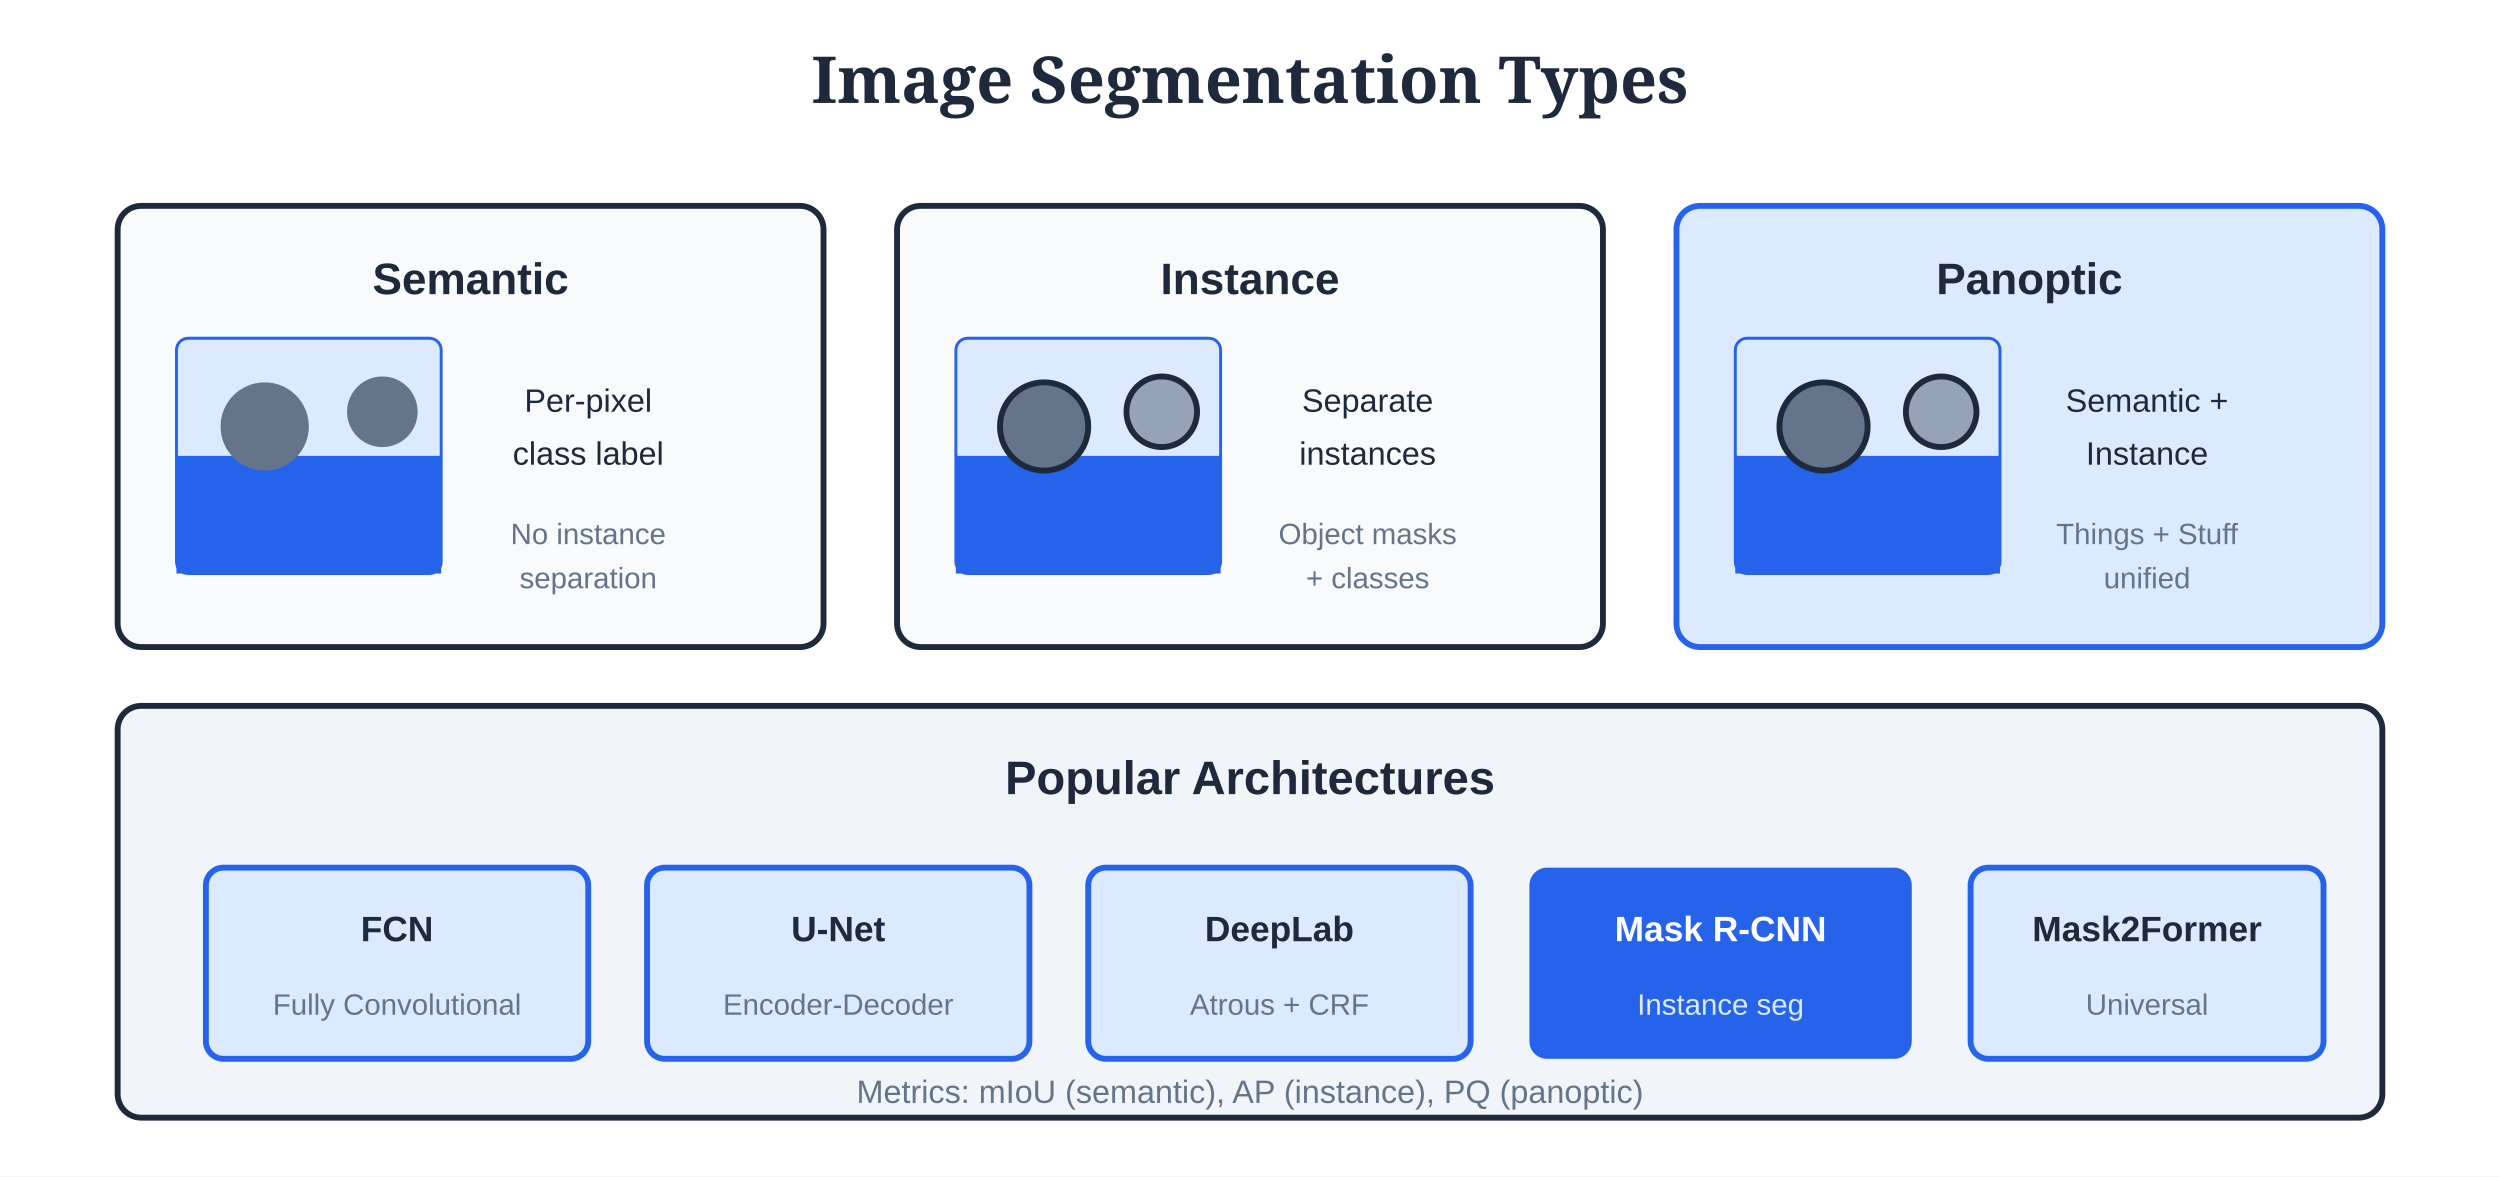
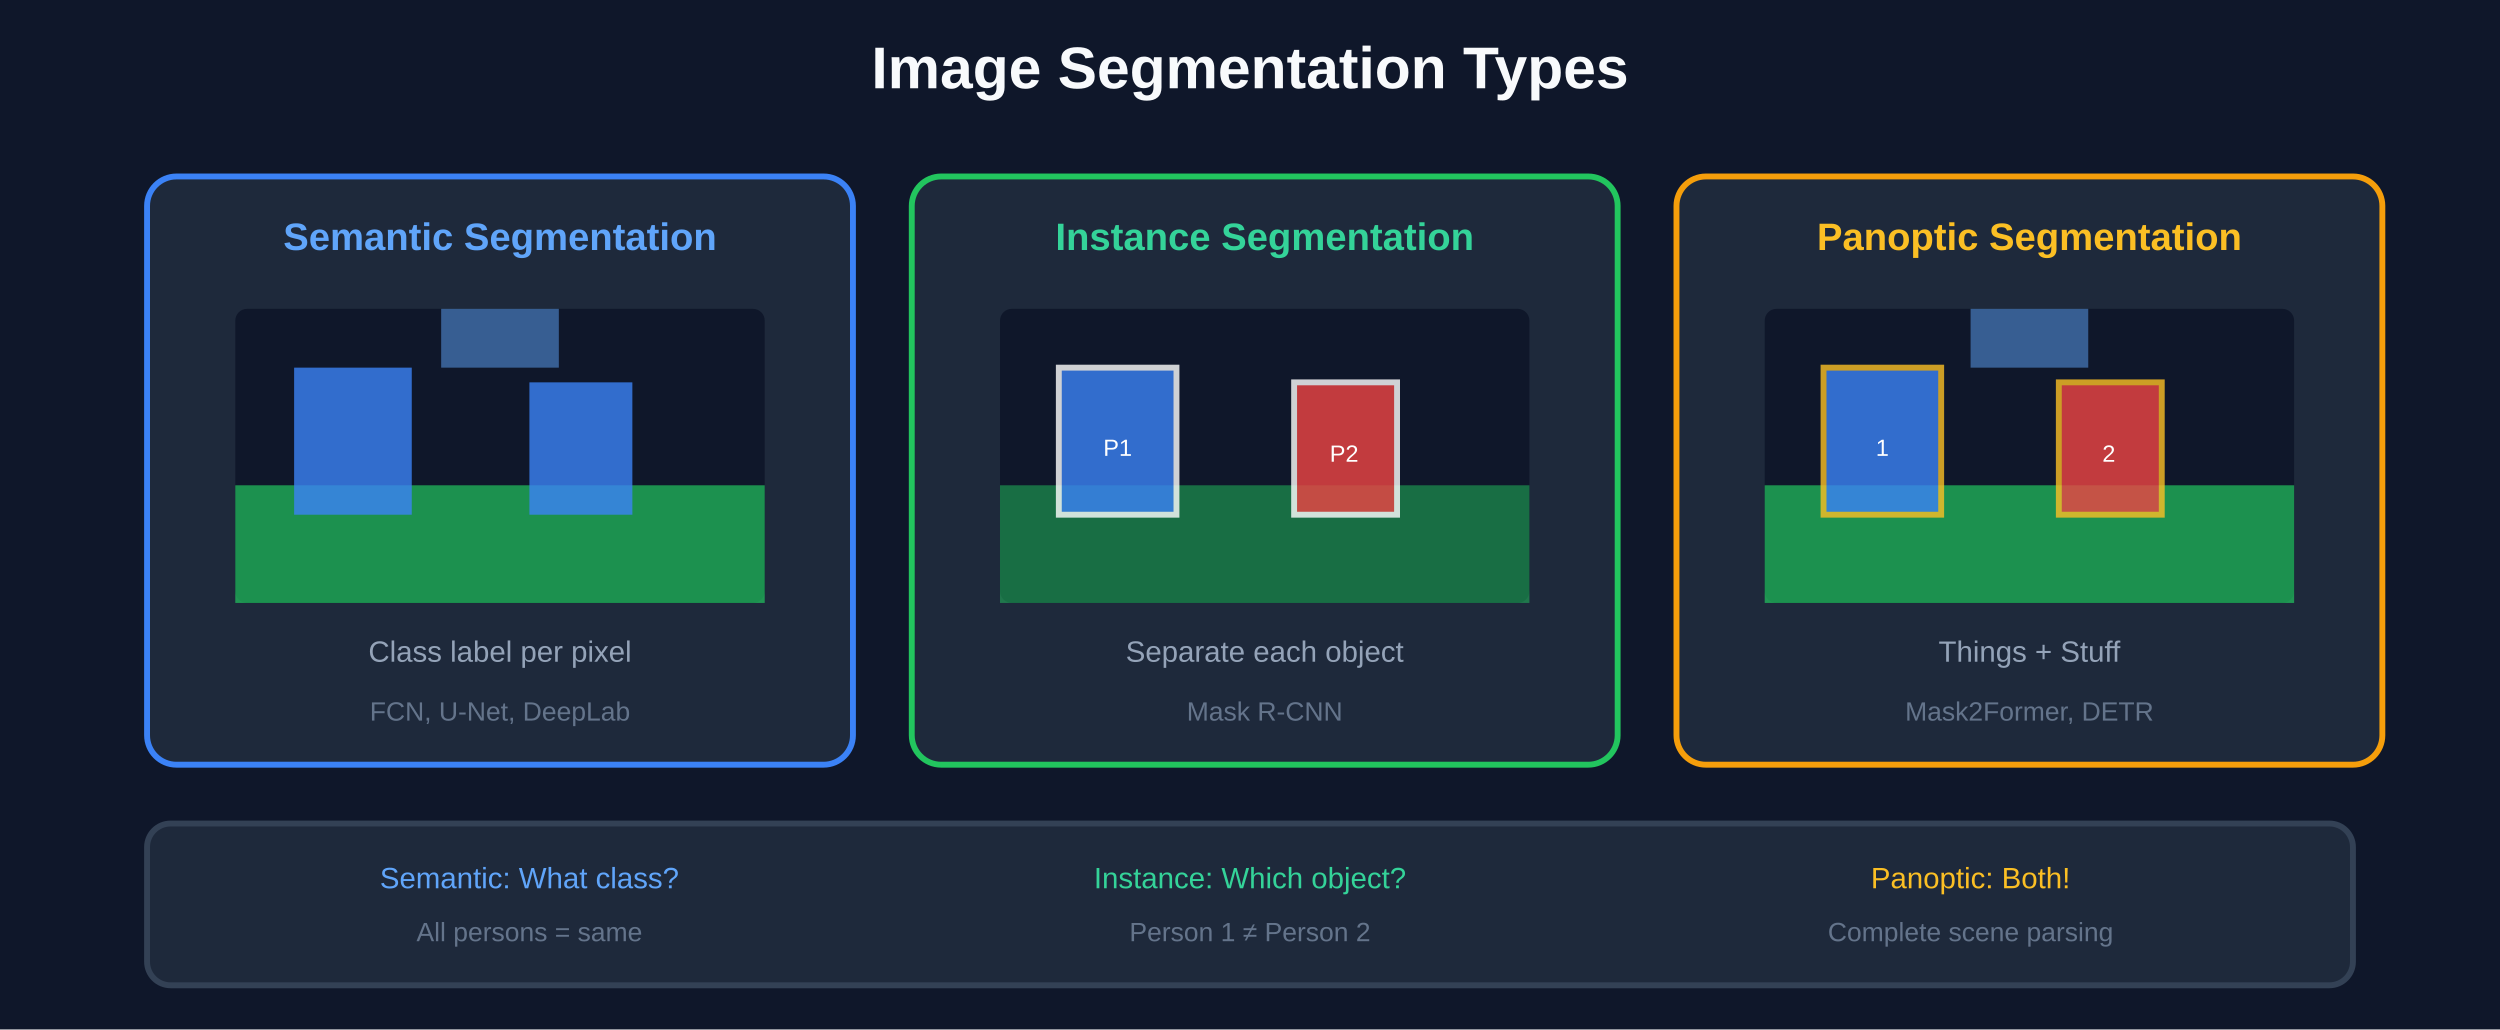
- <svg xmlns="http://www.w3.org/2000/svg" viewBox="0 0 850 400">
-   <rect width="850" height="400" fill="#ffffff" />
-   <text x="425" y="35" font-family="Georgia, serif" font-size="22" font-weight="bold" fill="#1e293b" text-anchor="middle">Image Segmentation Types</text>
-   <rect x="40" y="70" width="240" height="150" fill="#f8fafc" stroke="#1e293b" stroke-width="2" rx="8" />
-   <text x="160" y="100" font-family="Arial, sans-serif" font-size="15" font-weight="bold" fill="#1e293b" text-anchor="middle">Semantic</text>
-   <rect x="60" y="115" width="90" height="80" fill="#dbeafe" stroke="#2563eb" rx="4" />
-   <rect x="60" y="155" width="90" height="40" fill="#2563eb" rx="0 0 4 4" />
-   <circle cx="90" cy="145" r="15" fill="#64748b" />
-   <circle cx="130" cy="140" r="12" fill="#64748b" />
-   <text x="200" y="140" font-family="Arial, sans-serif" font-size="11" fill="#1e293b" text-anchor="middle">Per-pixel</text>
-   <text x="200" y="158" font-family="Arial, sans-serif" font-size="11" fill="#1e293b" text-anchor="middle">class label</text>
-   <text x="200" y="185" font-family="Arial, sans-serif" font-size="10" fill="#64748b" text-anchor="middle">No instance</text>
-   <text x="200" y="200" font-family="Arial, sans-serif" font-size="10" fill="#64748b" text-anchor="middle">separation</text>
-   <rect x="305" y="70" width="240" height="150" fill="#f8fafc" stroke="#1e293b" stroke-width="2" rx="8" />
-   <text x="425" y="100" font-family="Arial, sans-serif" font-size="15" font-weight="bold" fill="#1e293b" text-anchor="middle">Instance</text>
-   <rect x="325" y="115" width="90" height="80" fill="#dbeafe" stroke="#2563eb" rx="4" />
-   <rect x="325" y="155" width="90" height="40" fill="#2563eb" rx="0 0 4 4" />
-   <circle cx="355" cy="145" r="15" fill="#64748b" stroke="#1e293b" stroke-width="2" />
-   <circle cx="395" cy="140" r="12" fill="#94a3b8" stroke="#1e293b" stroke-width="2" />
-   <text x="465" y="140" font-family="Arial, sans-serif" font-size="11" fill="#1e293b" text-anchor="middle">Separate</text>
-   <text x="465" y="158" font-family="Arial, sans-serif" font-size="11" fill="#1e293b" text-anchor="middle">instances</text>
-   <text x="465" y="185" font-family="Arial, sans-serif" font-size="10" fill="#64748b" text-anchor="middle">Object masks</text>
-   <text x="465" y="200" font-family="Arial, sans-serif" font-size="10" fill="#64748b" text-anchor="middle">+ classes</text>
-   <rect x="570" y="70" width="240" height="150" fill="#dbeafe" stroke="#2563eb" stroke-width="2" rx="8" />
-   <text x="690" y="100" font-family="Arial, sans-serif" font-size="15" font-weight="bold" fill="#1e293b" text-anchor="middle">Panoptic</text>
-   <rect x="590" y="115" width="90" height="80" fill="#dbeafe" stroke="#2563eb" rx="4" />
-   <rect x="590" y="155" width="90" height="40" fill="#2563eb" rx="0 0 4 4" />
-   <circle cx="620" cy="145" r="15" fill="#64748b" stroke="#1e293b" stroke-width="2" />
-   <circle cx="660" cy="140" r="12" fill="#94a3b8" stroke="#1e293b" stroke-width="2" />
-   <text x="730" y="140" font-family="Arial, sans-serif" font-size="11" fill="#1e293b" text-anchor="middle">Semantic +</text>
-   <text x="730" y="158" font-family="Arial, sans-serif" font-size="11" fill="#1e293b" text-anchor="middle">Instance</text>
-   <text x="730" y="185" font-family="Arial, sans-serif" font-size="10" fill="#64748b" text-anchor="middle">Things + Stuff</text>
-   <text x="730" y="200" font-family="Arial, sans-serif" font-size="10" fill="#64748b" text-anchor="middle">unified</text>
-   <rect x="40" y="240" width="770" height="140" fill="#f1f5f9" stroke="#1e293b" stroke-width="2" rx="8" />
-   <text x="425" y="270" font-family="Arial, sans-serif" font-size="16" font-weight="bold" fill="#1e293b" text-anchor="middle">Popular Architectures</text>
-   <rect x="70" y="295" width="130" height="65" fill="#dbeafe" stroke="#2563eb" stroke-width="2" rx="6" />
-   <text x="135" y="320" font-family="Arial, sans-serif" font-size="12" font-weight="bold" fill="#1e293b" text-anchor="middle">FCN</text>
-   <text x="135" y="345" font-family="Arial, sans-serif" font-size="10" fill="#64748b" text-anchor="middle">Fully Convolutional</text>
-   <rect x="220" y="295" width="130" height="65" fill="#dbeafe" stroke="#2563eb" stroke-width="2" rx="6" />
-   <text x="285" y="320" font-family="Arial, sans-serif" font-size="12" font-weight="bold" fill="#1e293b" text-anchor="middle">U-Net</text>
-   <text x="285" y="345" font-family="Arial, sans-serif" font-size="10" fill="#64748b" text-anchor="middle">Encoder-Decoder</text>
-   <rect x="370" y="295" width="130" height="65" fill="#dbeafe" stroke="#2563eb" stroke-width="2" rx="6" />
-   <text x="435" y="320" font-family="Arial, sans-serif" font-size="12" font-weight="bold" fill="#1e293b" text-anchor="middle">DeepLab</text>
-   <text x="435" y="345" font-family="Arial, sans-serif" font-size="10" fill="#64748b" text-anchor="middle">Atrous + CRF</text>
-   <rect x="520" y="295" width="130" height="65" fill="#2563eb" rx="6" />
-   <text x="585" y="320" font-family="Arial, sans-serif" font-size="12" font-weight="bold" fill="#ffffff" text-anchor="middle">Mask R-CNN</text>
-   <text x="585" y="345" font-family="Arial, sans-serif" font-size="10" fill="#dbeafe" text-anchor="middle">Instance seg</text>
-   <rect x="670" y="295" width="120" height="65" fill="#dbeafe" stroke="#2563eb" stroke-width="2" rx="6" />
-   <text x="730" y="320" font-family="Arial, sans-serif" font-size="12" font-weight="bold" fill="#1e293b" text-anchor="middle">Mask2Former</text>
-   <text x="730" y="345" font-family="Arial, sans-serif" font-size="10" fill="#64748b" text-anchor="middle">Universal</text>
-   <text x="425" y="375" font-family="Arial, sans-serif" font-size="11" fill="#64748b" text-anchor="middle">Metrics: mIoU (semantic), AP (instance), PQ (panoptic)</text>
+ <svg xmlns="http://www.w3.org/2000/svg" viewBox="0 0 850 350">
+   <defs>
+     <linearGradient id="semGrad" x1="0%" y1="0%" x2="100%" y2="100%">
+       <stop offset="0%" style="stop-color:#3b82f6" />
+       <stop offset="100%" style="stop-color:#1d4ed8" />
+     </linearGradient>
+     <linearGradient id="instGrad" x1="0%" y1="0%" x2="100%" y2="100%">
+       <stop offset="0%" style="stop-color:#22c55e" />
+       <stop offset="100%" style="stop-color:#16a34a" />
+     </linearGradient>
+     <linearGradient id="panGrad" x1="0%" y1="0%" x2="100%" y2="100%">
+       <stop offset="0%" style="stop-color:#f59e0b" />
+       <stop offset="100%" style="stop-color:#d97706" />
+     </linearGradient>
+   </defs>
+   <rect width="850" height="350" fill="#0f172a" />
+   <text x="425" y="30" text-anchor="middle" font-family="Arial, sans-serif" font-size="20" font-weight="bold" fill="#f8fafc">Image Segmentation Types</text>
+   <g transform="translate(50, 60)">
+     <rect width="240" height="200" rx="10" fill="#1e293b" stroke="#3b82f6" stroke-width="2" />
+     <text x="120" y="25" text-anchor="middle" font-family="Arial, sans-serif" font-size="13" font-weight="bold" fill="#60a5fa">Semantic Segmentation</text>
+     <g transform="translate(30, 45)">
+       <rect width="180" height="100" rx="4" fill="#0f172a" />
+       <rect x="0" y="60" width="180" height="40" fill="#22c55e" opacity="0.7" />
+       <rect x="20" y="20" width="40" height="50" fill="#3b82f6" opacity="0.8" />
+       <rect x="100" y="25" width="35" height="45" fill="#3b82f6" opacity="0.8" />
+       <rect x="70" y="0" width="40" height="20" fill="#60a5fa" opacity="0.5" />
+     </g>
+     <text x="120" y="165" text-anchor="middle" font-family="Arial, sans-serif" font-size="10" fill="#94a3b8">Class label per pixel</text>
+     <text x="120" y="185" text-anchor="middle" font-family="Arial, sans-serif" font-size="9" fill="#64748b">FCN, U-Net, DeepLab</text>
+   </g>
+   <g transform="translate(310, 60)">
+     <rect width="240" height="200" rx="10" fill="#1e293b" stroke="#22c55e" stroke-width="2" />
+     <text x="120" y="25" text-anchor="middle" font-family="Arial, sans-serif" font-size="13" font-weight="bold" fill="#34d399">Instance Segmentation</text>
+     <g transform="translate(30, 45)">
+       <rect width="180" height="100" rx="4" fill="#0f172a" />
+       <rect x="0" y="60" width="180" height="40" fill="#22c55e" opacity="0.5" />
+       <rect x="20" y="20" width="40" height="50" fill="#3b82f6" opacity="0.8" stroke="#fff" stroke-width="2" />
+       <rect x="100" y="25" width="35" height="45" fill="#ef4444" opacity="0.8" stroke="#fff" stroke-width="2" />
+       <text x="40" y="50" text-anchor="middle" font-family="Arial, sans-serif" font-size="8" fill="#fff">P1</text>
+       <text x="117" y="52" text-anchor="middle" font-family="Arial, sans-serif" font-size="8" fill="#fff">P2</text>
+     </g>
+     <text x="120" y="165" text-anchor="middle" font-family="Arial, sans-serif" font-size="10" fill="#94a3b8">Separate each object</text>
+     <text x="120" y="185" text-anchor="middle" font-family="Arial, sans-serif" font-size="9" fill="#64748b">Mask R-CNN</text>
+   </g>
+   <g transform="translate(570, 60)">
+     <rect width="240" height="200" rx="10" fill="#1e293b" stroke="#f59e0b" stroke-width="2" />
+     <text x="120" y="25" text-anchor="middle" font-family="Arial, sans-serif" font-size="13" font-weight="bold" fill="#fbbf24">Panoptic Segmentation</text>
+     <g transform="translate(30, 45)">
+       <rect width="180" height="100" rx="4" fill="#0f172a" />
+       <rect x="0" y="60" width="180" height="40" fill="#22c55e" opacity="0.7" />
+       <rect x="20" y="20" width="40" height="50" fill="#3b82f6" opacity="0.8" stroke="#fbbf24" stroke-width="2" />
+       <rect x="100" y="25" width="35" height="45" fill="#ef4444" opacity="0.8" stroke="#fbbf24" stroke-width="2" />
+       <rect x="70" y="0" width="40" height="20" fill="#60a5fa" opacity="0.5" />
+       <text x="40" y="50" text-anchor="middle" font-family="Arial, sans-serif" font-size="8" fill="#fff">1</text>
+       <text x="117" y="52" text-anchor="middle" font-family="Arial, sans-serif" font-size="8" fill="#fff">2</text>
+     </g>
+     <text x="120" y="165" text-anchor="middle" font-family="Arial, sans-serif" font-size="10" fill="#94a3b8">Things + Stuff</text>
+     <text x="120" y="185" text-anchor="middle" font-family="Arial, sans-serif" font-size="9" fill="#64748b">Mask2Former, DETR</text>
+   </g>
+   <g transform="translate(50, 280)">
+     <rect width="750" height="55" rx="8" fill="#1e293b" stroke="#334155" stroke-width="2" />
+     <text x="130" y="22" text-anchor="middle" font-family="Arial, sans-serif" font-size="10" fill="#60a5fa">Semantic: What class?</text>
+     <text x="130" y="40" text-anchor="middle" font-family="Arial, sans-serif" font-size="9" fill="#64748b">All persons = same</text>
+     <text x="375" y="22" text-anchor="middle" font-family="Arial, sans-serif" font-size="10" fill="#34d399">Instance: Which object?</text>
+     <text x="375" y="40" text-anchor="middle" font-family="Arial, sans-serif" font-size="9" fill="#64748b">Person 1 ≠ Person 2</text>
+     <text x="620" y="22" text-anchor="middle" font-family="Arial, sans-serif" font-size="10" fill="#fbbf24">Panoptic: Both!</text>
+     <text x="620" y="40" text-anchor="middle" font-family="Arial, sans-serif" font-size="9" fill="#64748b">Complete scene parsing</text>
+   </g>
</svg>
